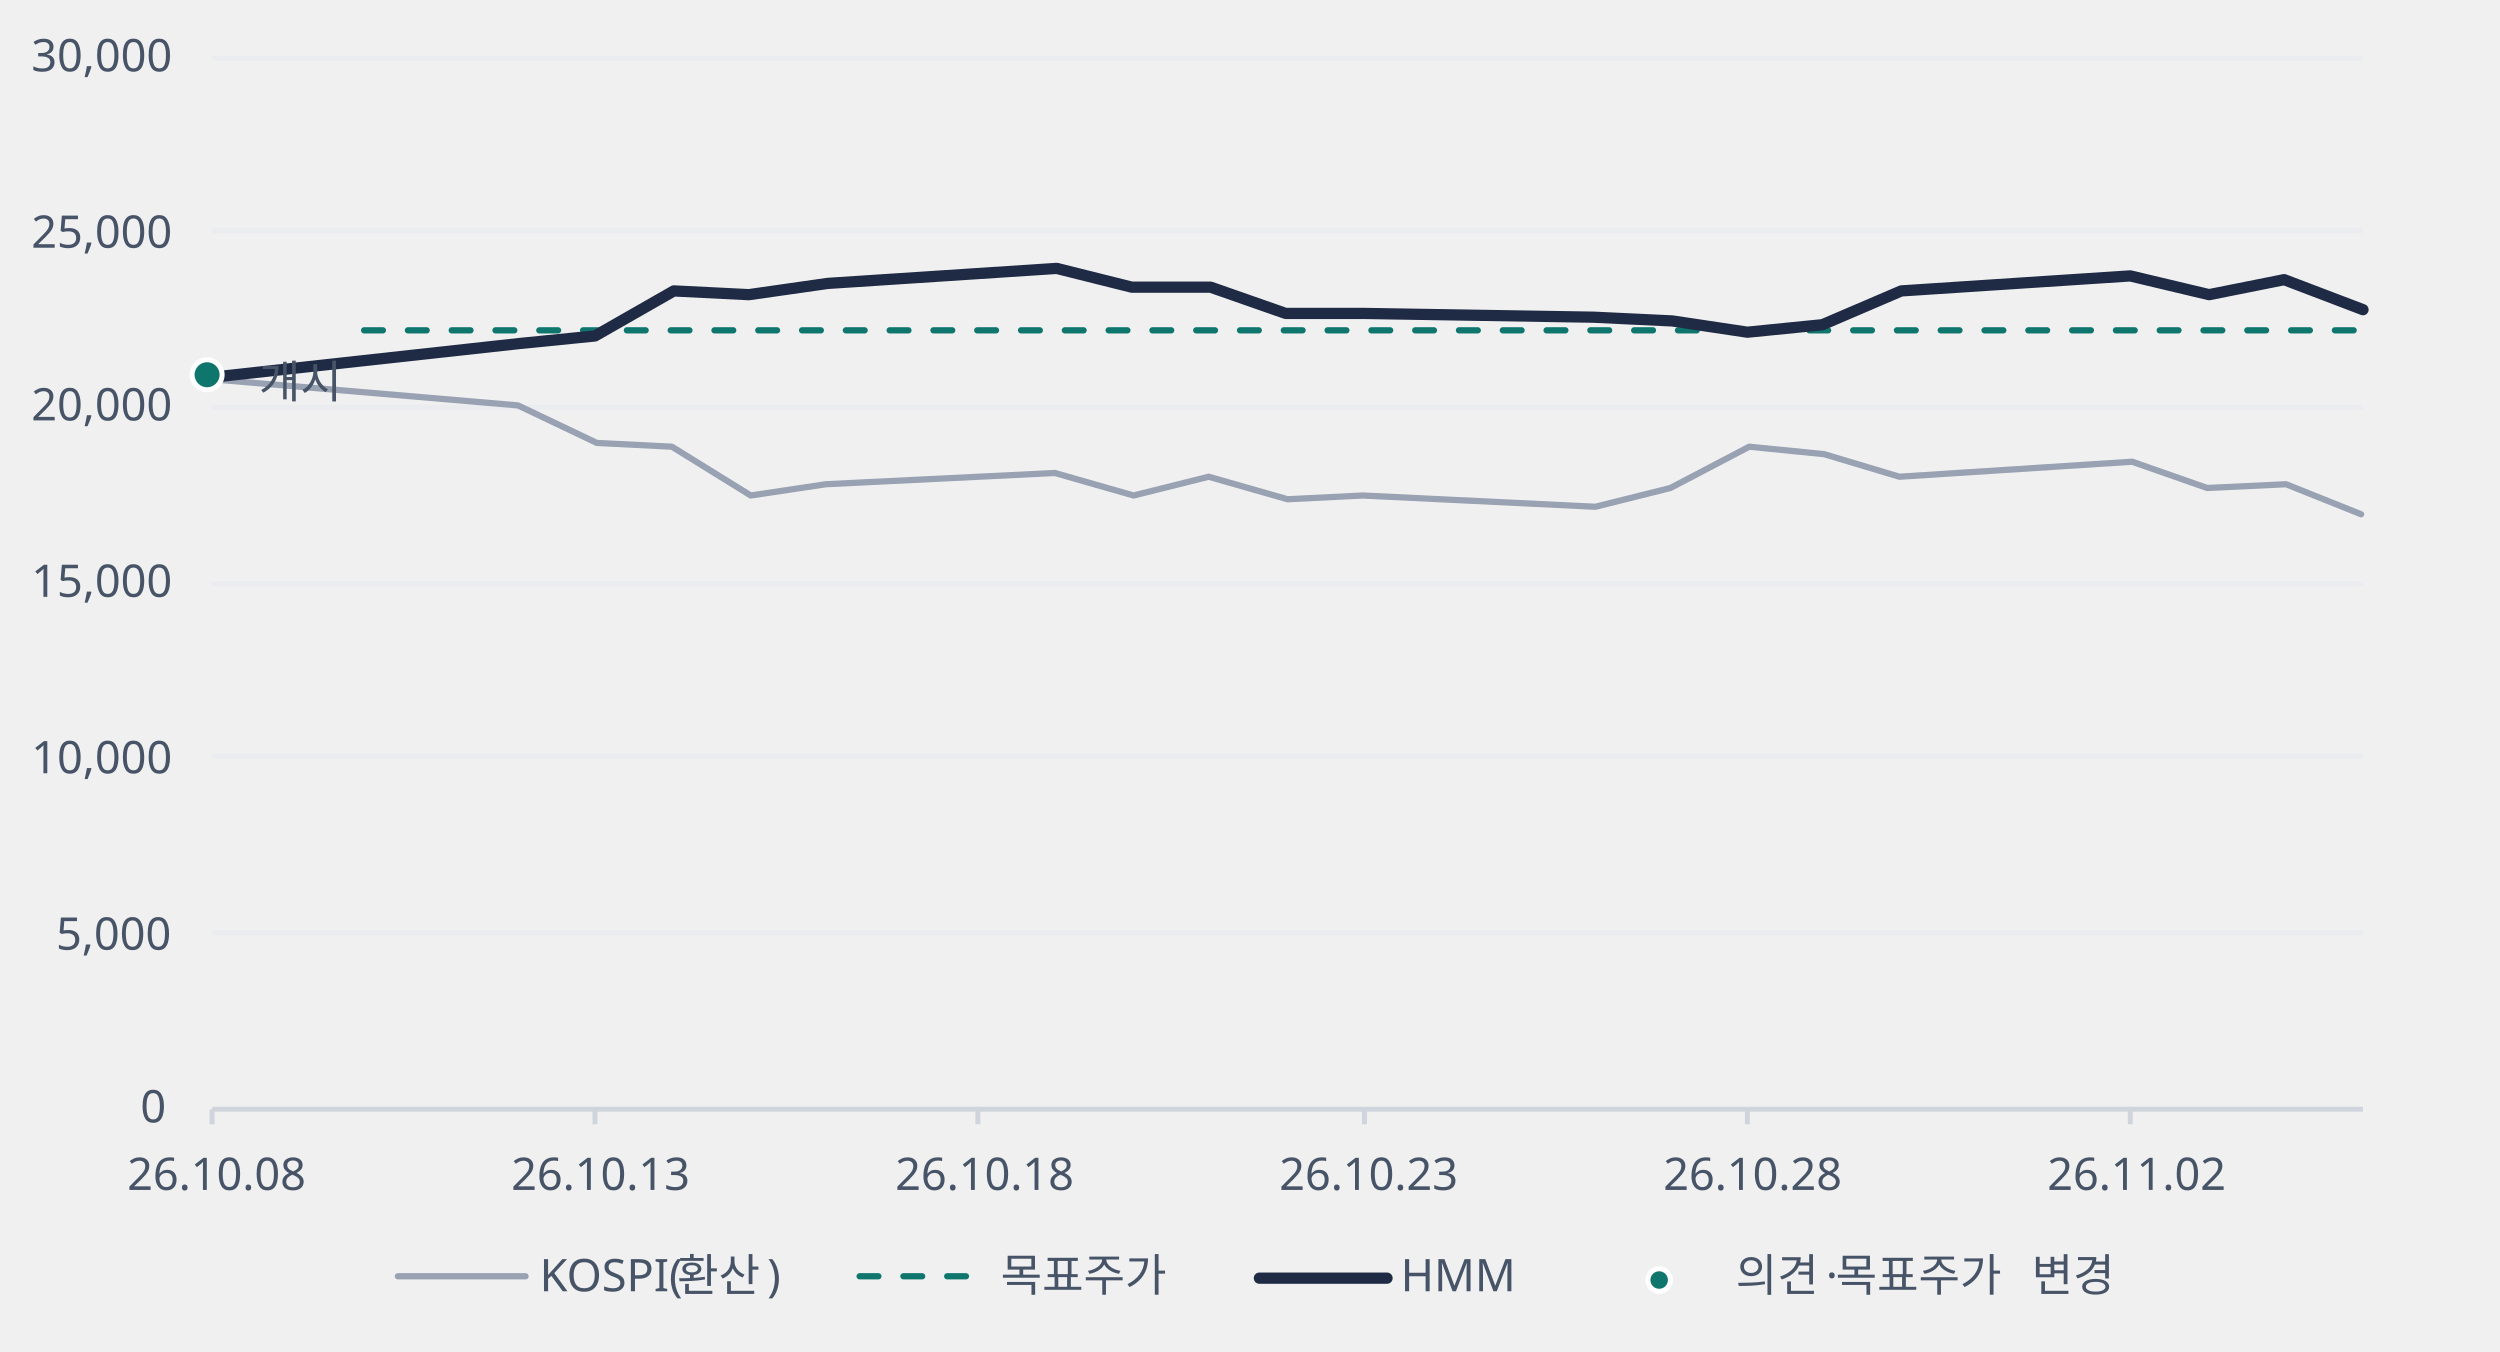
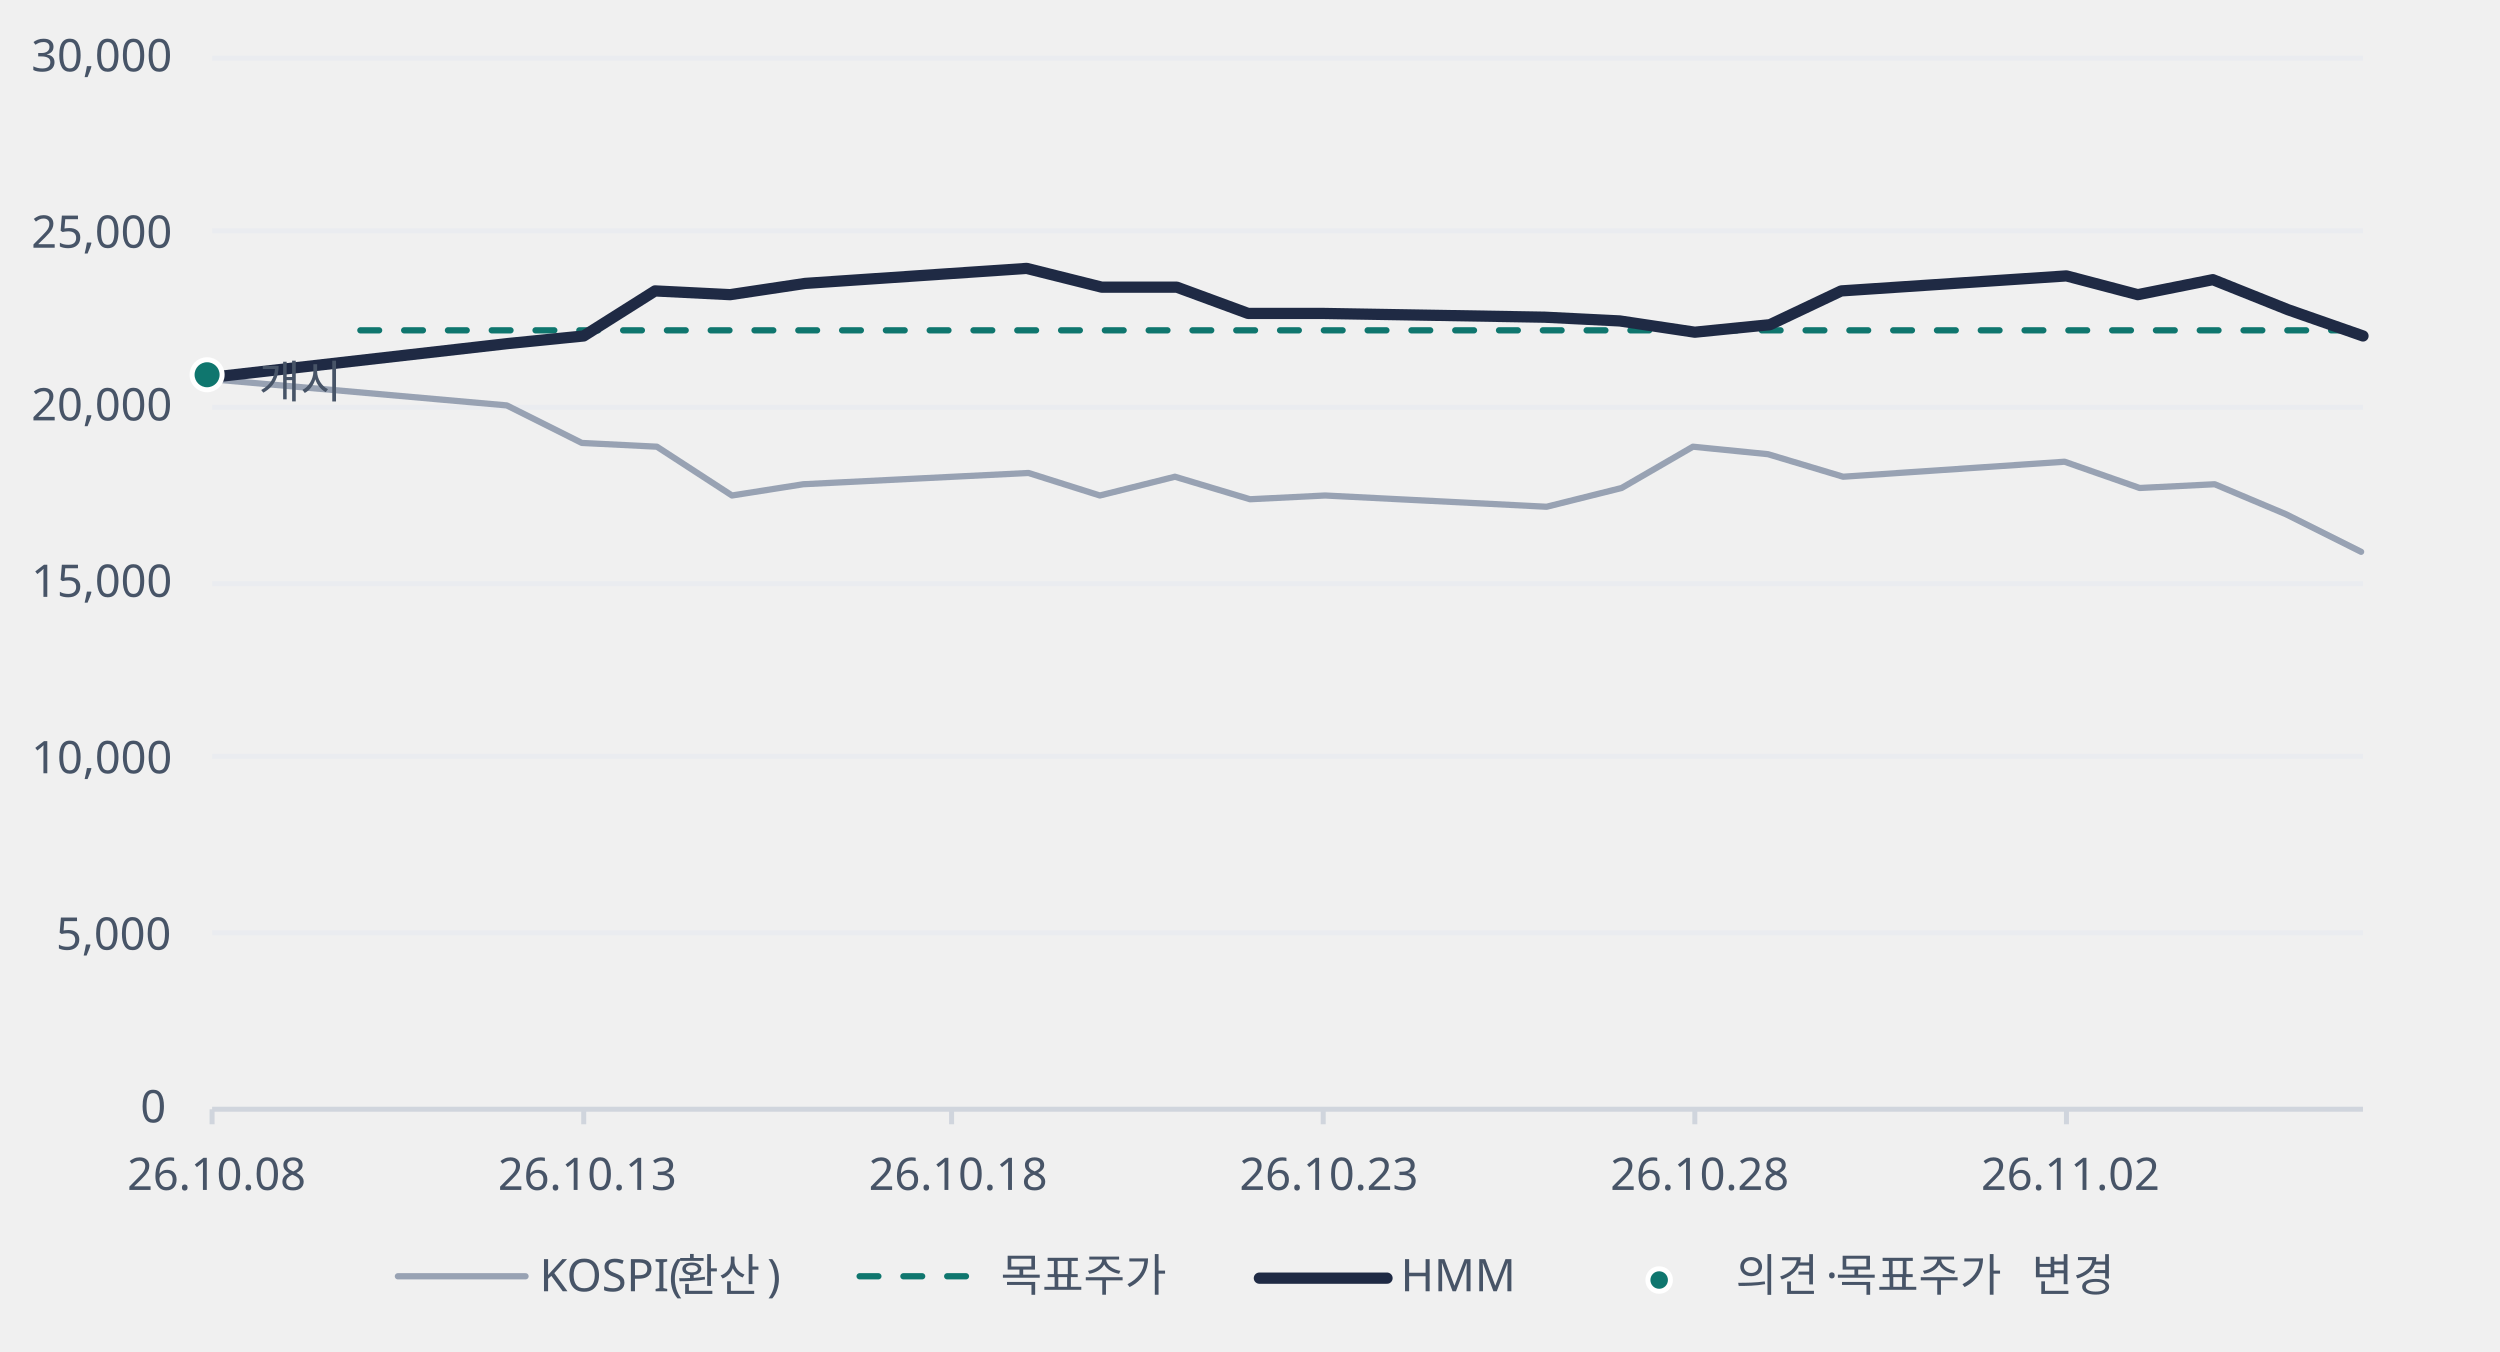
<svg xmlns="http://www.w3.org/2000/svg" width="666" height="360" xml:space="preserve" overflow="hidden">
  <defs>
    <clipPath id="clip0">
      <rect x="971" y="13" width="666" height="360" />
    </clipPath>
  </defs>
  <g clip-path="url(#clip0)" transform="translate(-971 -13)">
    <g>
      <path d="M1027.5 261.5 1600.5 261.5M1027.5 214.5 1600.5 214.5M1027.5 168.5 1600.5 168.5M1027.5 121.5 1600.5 121.5M1027.5 74.5 1600.5 74.5M1027.5 28.5 1600.5 28.5" stroke="#EAECF0" stroke-width="1.333" stroke-linejoin="round" stroke-miterlimit="10" fill="none" />
    </g>
    <g>
      <path d="M1027.5 308.5 1600.5 308.5" stroke="#D0D5DD" stroke-width="1.333" stroke-linejoin="round" stroke-miterlimit="10" fill="none" fill-rule="evenodd" />
    </g>
    <g>
-       <path d="M1027.5 308.5 1027.5 312.5M1129.5 308.5 1129.5 312.5M1231.5 308.5 1231.5 312.5M1334.5 308.5 1334.5 312.5M1436.5 308.5 1436.5 312.5M1538.5 308.5 1538.5 312.5" stroke="#D0D5DD" stroke-width="1.333" stroke-linejoin="round" stroke-miterlimit="10" fill="none" />
+       <path d="M1027.5 308.5 1027.5 312.5M1126.5 308.5 1126.5 312.5M1224.5 308.5 1224.5 312.5M1323.5 308.5 1323.5 312.5M1422.5 308.5 1422.5 312.5M1521.5 308.5 1521.5 312.5" stroke="#D0D5DD" stroke-width="1.333" stroke-linejoin="round" stroke-miterlimit="10" fill="none" />
    </g>
    <g>
-       <path d="M1027 114 1109 121 1130 131 1150 132 1171 145 1191 142 1252 139 1273 145 1293 140 1314 146 1334 145 1396 148 1416 143 1437 132 1457 134 1477 140 1539 136 1559 143 1580 142 1600 150" stroke="#98A2B3" stroke-width="1.667" stroke-linecap="round" stroke-linejoin="round" stroke-miterlimit="10" fill="none" />
+       <path d="M1027 114 1106 121 1126 131 1146 132 1166 145 1185 142 1245 139 1264 145 1284 140 1304 146 1324 145 1383 148 1403 143 1422 132 1442 134 1462 140 1521 136 1541 143 1561 142 1580 150 1600 160" stroke="#98A2B3" stroke-width="1.667" stroke-linecap="round" stroke-linejoin="round" stroke-miterlimit="10" fill="none" />
    </g>
    <g>
-       <path d="M1068 101 1600 101" stroke="#0F766E" stroke-width="1.667" stroke-linecap="round" stroke-linejoin="round" stroke-miterlimit="10" stroke-dasharray="5 6.667" fill="none" />
+       <path d="M1067 101 1600 101" stroke="#0F766E" stroke-width="1.667" stroke-linecap="round" stroke-linejoin="round" stroke-miterlimit="10" stroke-dasharray="5 6.667" fill="none" />
    </g>
    <g>
-       <path d="M1027.5 113.5 1109.5 104.5 1129.5 102.5 1150.5 90.5 1170.5 91.5 1191.5 88.5 1252.5 84.5 1272.5 89.5 1293.5 89.5 1313.5 96.5 1334.5 96.5 1395.5 97.5 1416.5 98.5 1436.5 101.5 1456.5 99.5 1477.5 90.5 1538.5 86.5 1559.5 91.5 1579.5 87.5 1600.5 95.5" stroke="#1F2A44" stroke-width="3" stroke-linecap="round" stroke-linejoin="round" stroke-miterlimit="10" fill="none" />
+       <path d="M1027.5 113.5 1106.5 104.5 1126.5 102.5 1145.5 90.5 1165.5 91.5 1185.5 88.5 1244.5 84.5 1264.5 89.5 1284.5 89.5 1303.5 96.5 1323.5 96.5 1382.5 97.5 1402.5 98.5 1422.5 101.5 1442.5 99.5 1461.5 90.5 1521.5 86.5 1540.5 91.5 1560.5 87.5 1580.5 95.5 1600.5 102.5" stroke="#1F2A44" stroke-width="3" stroke-linecap="round" stroke-linejoin="round" stroke-miterlimit="10" fill="none" />
    </g>
    <g>
      <path d="M1030.17 112.833C1030.17 115.042 1028.38 116.833 1026.17 116.833 1023.96 116.833 1022.17 115.042 1022.17 112.833 1022.17 110.624 1023.96 108.833 1026.17 108.833 1028.38 108.833 1030.17 110.624 1030.17 112.833Z" stroke="#FFFFFF" stroke-width="1.333" stroke-linejoin="round" stroke-miterlimit="10" fill="#0F766E" />
    </g>
    <g>
      <text fill="#475467" font-family="Malgun Gothic,Malgun Gothic_MSFontService,sans-serif" font-weight="400" font-size="12" transform="translate(1039.99 119)">개시</text>
    </g>
    <g>
      <text fill="#475467" font-family="Malgun Gothic,Malgun Gothic_MSFontService,sans-serif" font-weight="400" font-size="12" transform="translate(1008.39 312)">0</text>
    </g>
    <g>
      <text fill="#475467" font-family="Malgun Gothic,Malgun Gothic_MSFontService,sans-serif" font-weight="400" font-size="12" transform="translate(985.94 266)">5,000</text>
    </g>
    <g>
      <text fill="#475467" font-family="Malgun Gothic,Malgun Gothic_MSFontService,sans-serif" font-weight="400" font-size="12" transform="translate(979.333 219)">10,000</text>
    </g>
    <g>
      <text fill="#475467" font-family="Malgun Gothic,Malgun Gothic_MSFontService,sans-serif" font-weight="400" font-size="12" transform="translate(979.333 172)">15,000</text>
    </g>
    <g>
      <text fill="#475467" font-family="Malgun Gothic,Malgun Gothic_MSFontService,sans-serif" font-weight="400" font-size="12" transform="translate(979.333 125)">20,000</text>
    </g>
    <g>
      <text fill="#475467" font-family="Malgun Gothic,Malgun Gothic_MSFontService,sans-serif" font-weight="400" font-size="12" transform="translate(979.333 79)">25,000</text>
    </g>
    <g>
      <text fill="#475467" font-family="Malgun Gothic,Malgun Gothic_MSFontService,sans-serif" font-weight="400" font-size="12" transform="translate(979.333 32)">30,000</text>
    </g>
    <g>
      <text fill="#475467" font-family="Malgun Gothic,Malgun Gothic_MSFontService,sans-serif" font-weight="400" font-size="12" transform="translate(1004.88 330)">26.10.08</text>
    </g>
    <g>
-       <text fill="#475467" font-family="Malgun Gothic,Malgun Gothic_MSFontService,sans-serif" font-weight="400" font-size="12" transform="translate(1107.18 330)">26.10.13</text>
+       <text fill="#475467" font-family="Malgun Gothic,Malgun Gothic_MSFontService,sans-serif" font-weight="400" font-size="12" transform="translate(1103.65 330)">26.10.13</text>
    </g>
    <g>
-       <text fill="#475467" font-family="Malgun Gothic,Malgun Gothic_MSFontService,sans-serif" font-weight="400" font-size="12" transform="translate(1209.48 330)">26.10.18</text>
+       <text fill="#475467" font-family="Malgun Gothic,Malgun Gothic_MSFontService,sans-serif" font-weight="400" font-size="12" transform="translate(1202.43 330)">26.10.18</text>
    </g>
    <g>
-       <text fill="#475467" font-family="Malgun Gothic,Malgun Gothic_MSFontService,sans-serif" font-weight="400" font-size="12" transform="translate(1311.79 330)">26.10.23</text>
+       <text fill="#475467" font-family="Malgun Gothic,Malgun Gothic_MSFontService,sans-serif" font-weight="400" font-size="12" transform="translate(1301.2 330)">26.10.23</text>
    </g>
    <g>
-       <text fill="#475467" font-family="Malgun Gothic,Malgun Gothic_MSFontService,sans-serif" font-weight="400" font-size="12" transform="translate(1414.09 330)">26.10.28</text>
+       <text fill="#475467" font-family="Malgun Gothic,Malgun Gothic_MSFontService,sans-serif" font-weight="400" font-size="12" transform="translate(1399.98 330)">26.10.28</text>
    </g>
    <g>
-       <text fill="#475467" font-family="Malgun Gothic,Malgun Gothic_MSFontService,sans-serif" font-weight="400" font-size="12" transform="translate(1516.39 330)">26.11.02</text>
+       <text fill="#475467" font-family="Malgun Gothic,Malgun Gothic_MSFontService,sans-serif" font-weight="400" font-size="12" transform="translate(1498.75 330)">26.11.02</text>
    </g>
    <g>
      <path d="M1077 353 1111 353" stroke="#98A2B3" stroke-width="1.667" stroke-linecap="round" stroke-linejoin="round" stroke-miterlimit="10" fill="none" fill-rule="evenodd" />
    </g>
    <g>
      <text fill="#475467" font-family="Malgun Gothic,Malgun Gothic_MSFontService,sans-serif" font-weight="400" font-size="12" transform="translate(1114.76 357)">KOSPI(</text>
    </g>
    <g>
      <text fill="#475467" font-family="Malgun Gothic,Malgun Gothic_MSFontService,sans-serif" font-weight="400" font-size="12" transform="translate(1151.38 357)">환산</text>
    </g>
    <g>
      <text fill="#475467" font-family="Malgun Gothic,Malgun Gothic_MSFontService,sans-serif" font-weight="400" font-size="12" transform="translate(1175.38 357)">)</text>
    </g>
    <g>
      <path d="M1200 353 1234 353" stroke="#0F766E" stroke-width="1.667" stroke-linecap="round" stroke-linejoin="round" stroke-miterlimit="10" stroke-dasharray="5 6.667" fill="none" fill-rule="evenodd" />
    </g>
    <g>
      <text fill="#475467" font-family="Malgun Gothic,Malgun Gothic_MSFontService,sans-serif" font-weight="400" font-size="12" transform="translate(1237.58 357)">목표주가</text>
    </g>
    <g>
      <path d="M1306.5 353.5 1340.5 353.5" stroke="#1F2A44" stroke-width="3" stroke-linecap="round" stroke-linejoin="round" stroke-miterlimit="10" fill="none" fill-rule="evenodd" />
    </g>
    <g>
      <text fill="#475467" font-family="Malgun Gothic,Malgun Gothic_MSFontService,sans-serif" font-weight="400" font-size="12" transform="translate(1344.14 357)">HMM</text>
    </g>
    <g>
      <path d="M1416 354C1416 355.657 1414.66 357 1413 357 1411.34 357 1410 355.657 1410 354 1410 352.343 1411.34 351 1413 351 1414.66 351 1416 352.343 1416 354Z" stroke="#FFFFFF" stroke-width="1.333" stroke-linejoin="round" stroke-miterlimit="10" fill="#0F766E" />
    </g>
    <g>
      <text fill="#475467" font-family="Malgun Gothic,Malgun Gothic_MSFontService,sans-serif" font-weight="400" font-size="12" transform="translate(1433.4 357)">의견</text>
    </g>
    <g>
      <text fill="#475467" font-family="Malgun Gothic,Malgun Gothic_MSFontService,sans-serif" font-weight="400" font-size="12" transform="translate(1457.4 357)">·</text>
    </g>
    <g>
      <text fill="#475467" font-family="Malgun Gothic,Malgun Gothic_MSFontService,sans-serif" font-weight="400" font-size="12" transform="translate(1460.02 357)">목표주가</text>
    </g>
    <g>
      <text fill="#475467" font-family="Malgun Gothic,Malgun Gothic_MSFontService,sans-serif" font-weight="400" font-size="12" transform="translate(1512.24 357)">변경</text>
    </g>
  </g>
</svg>
